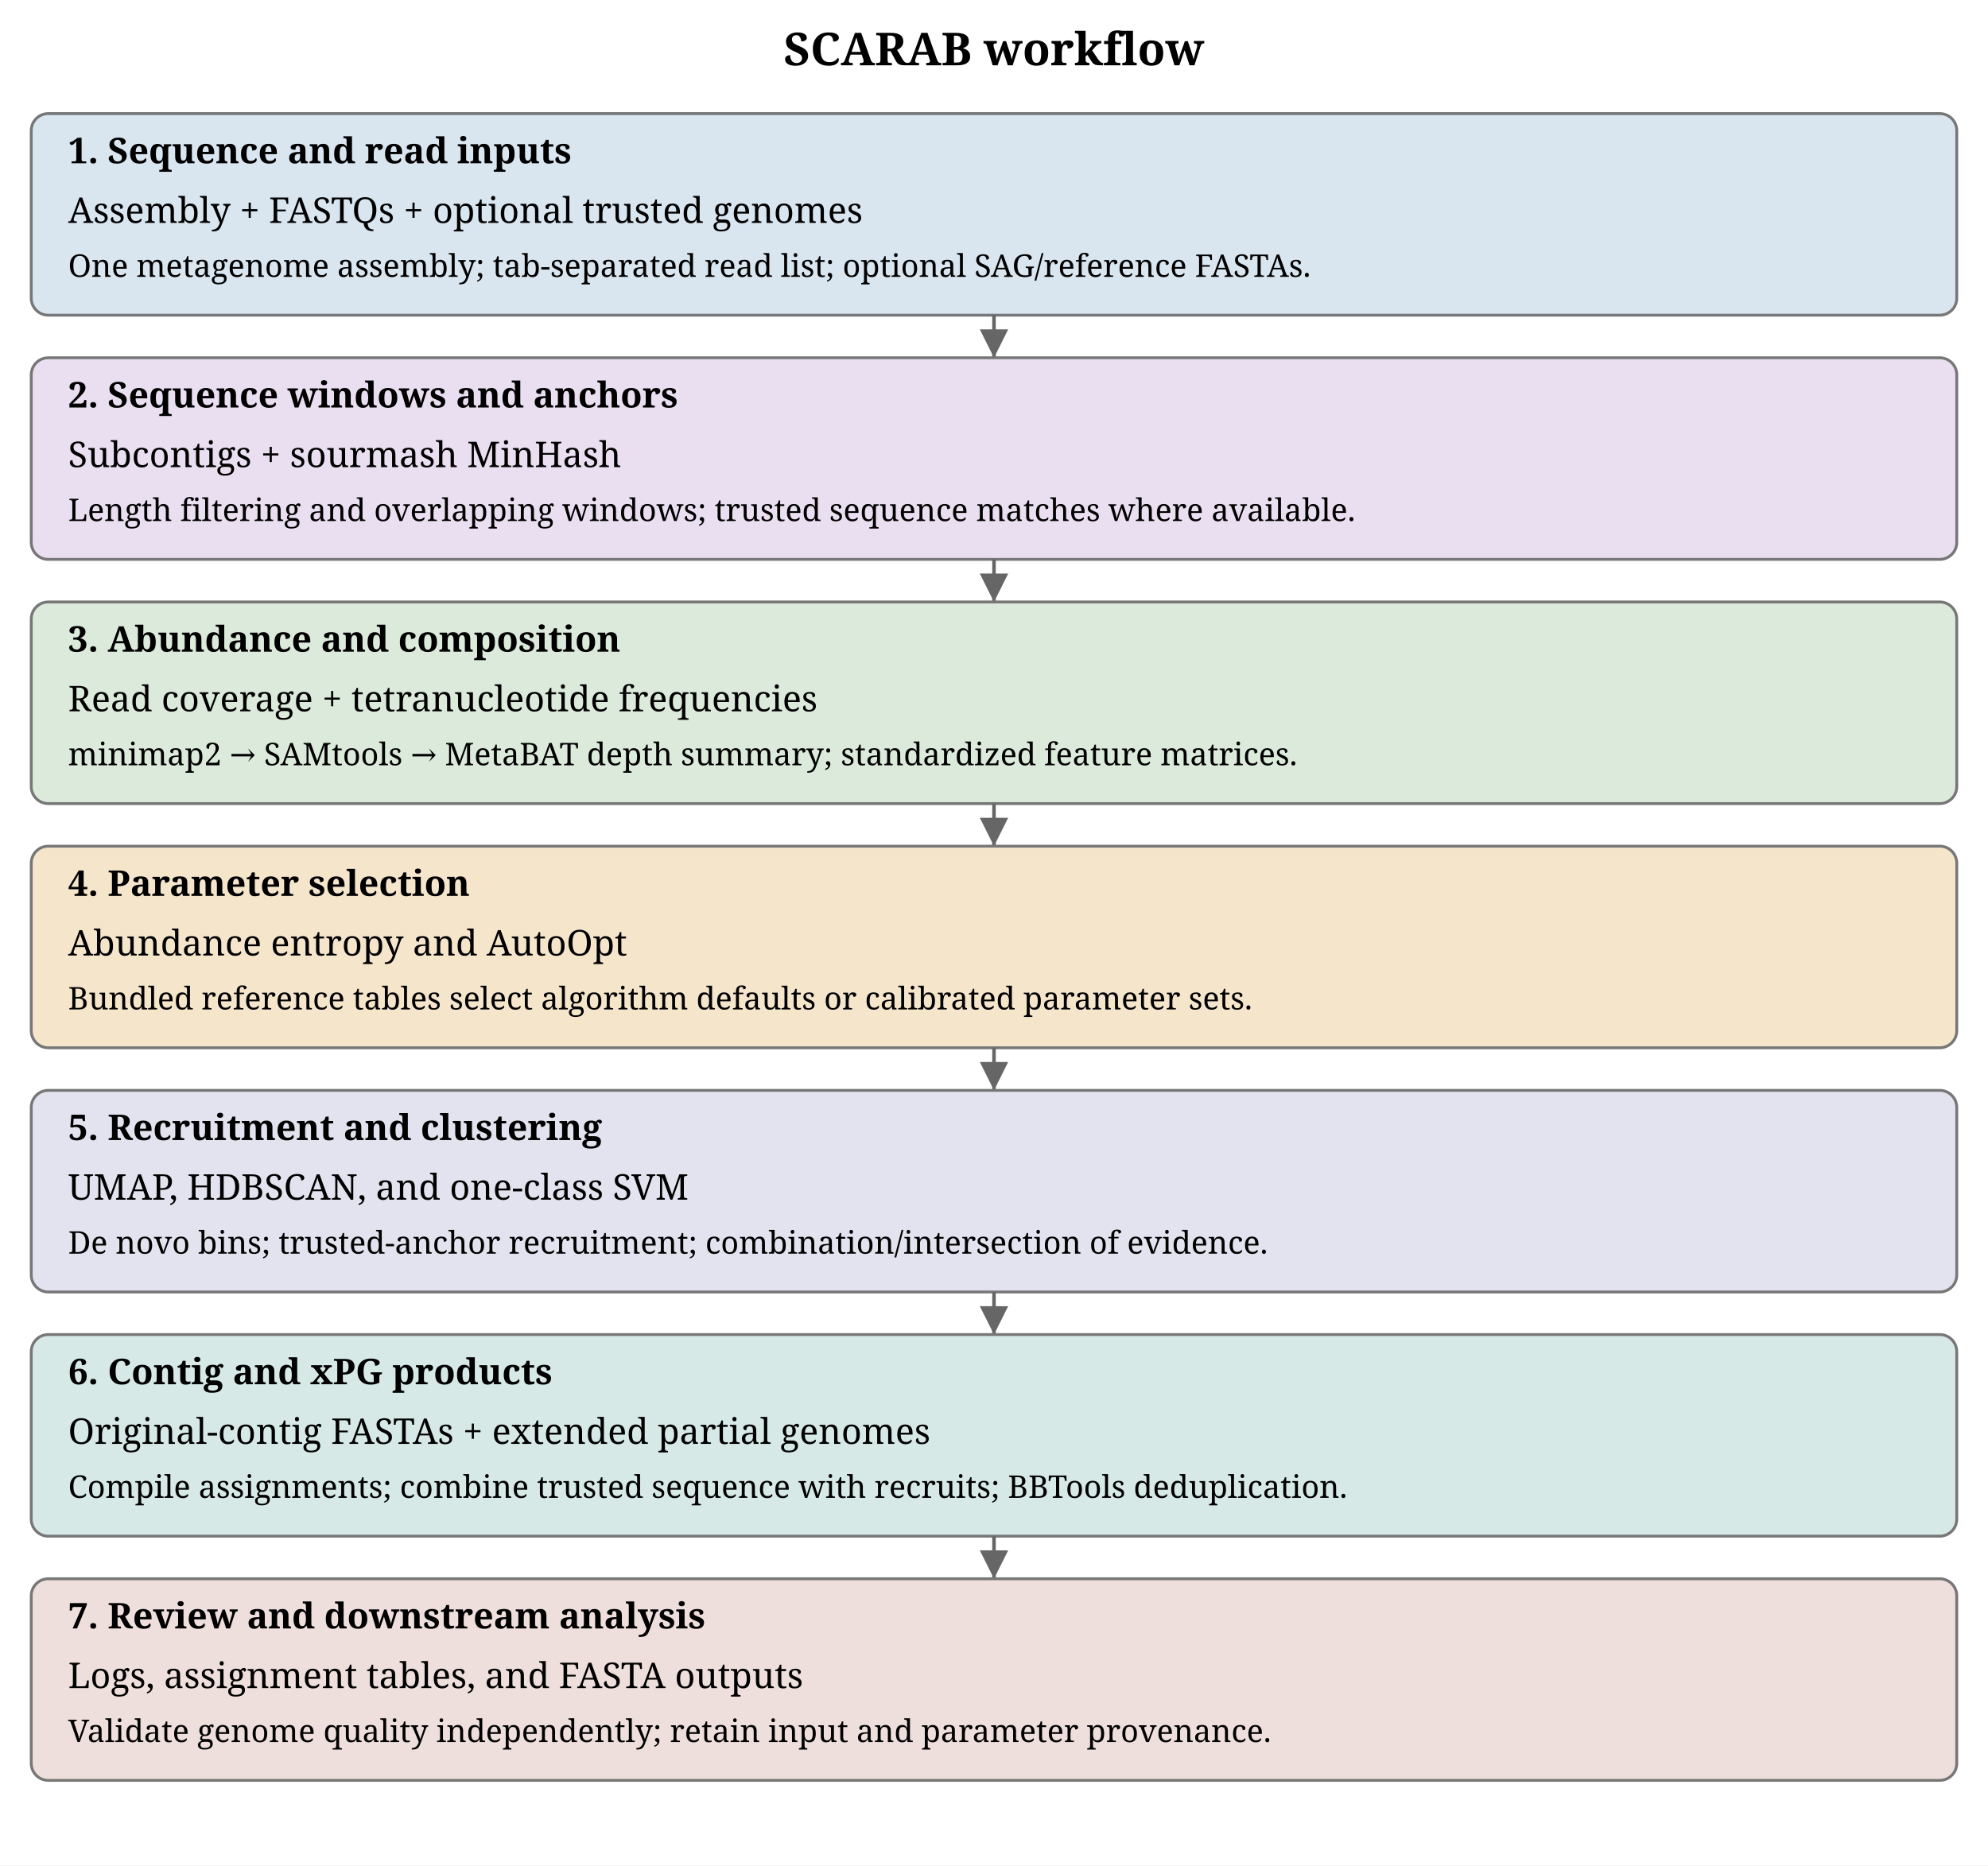
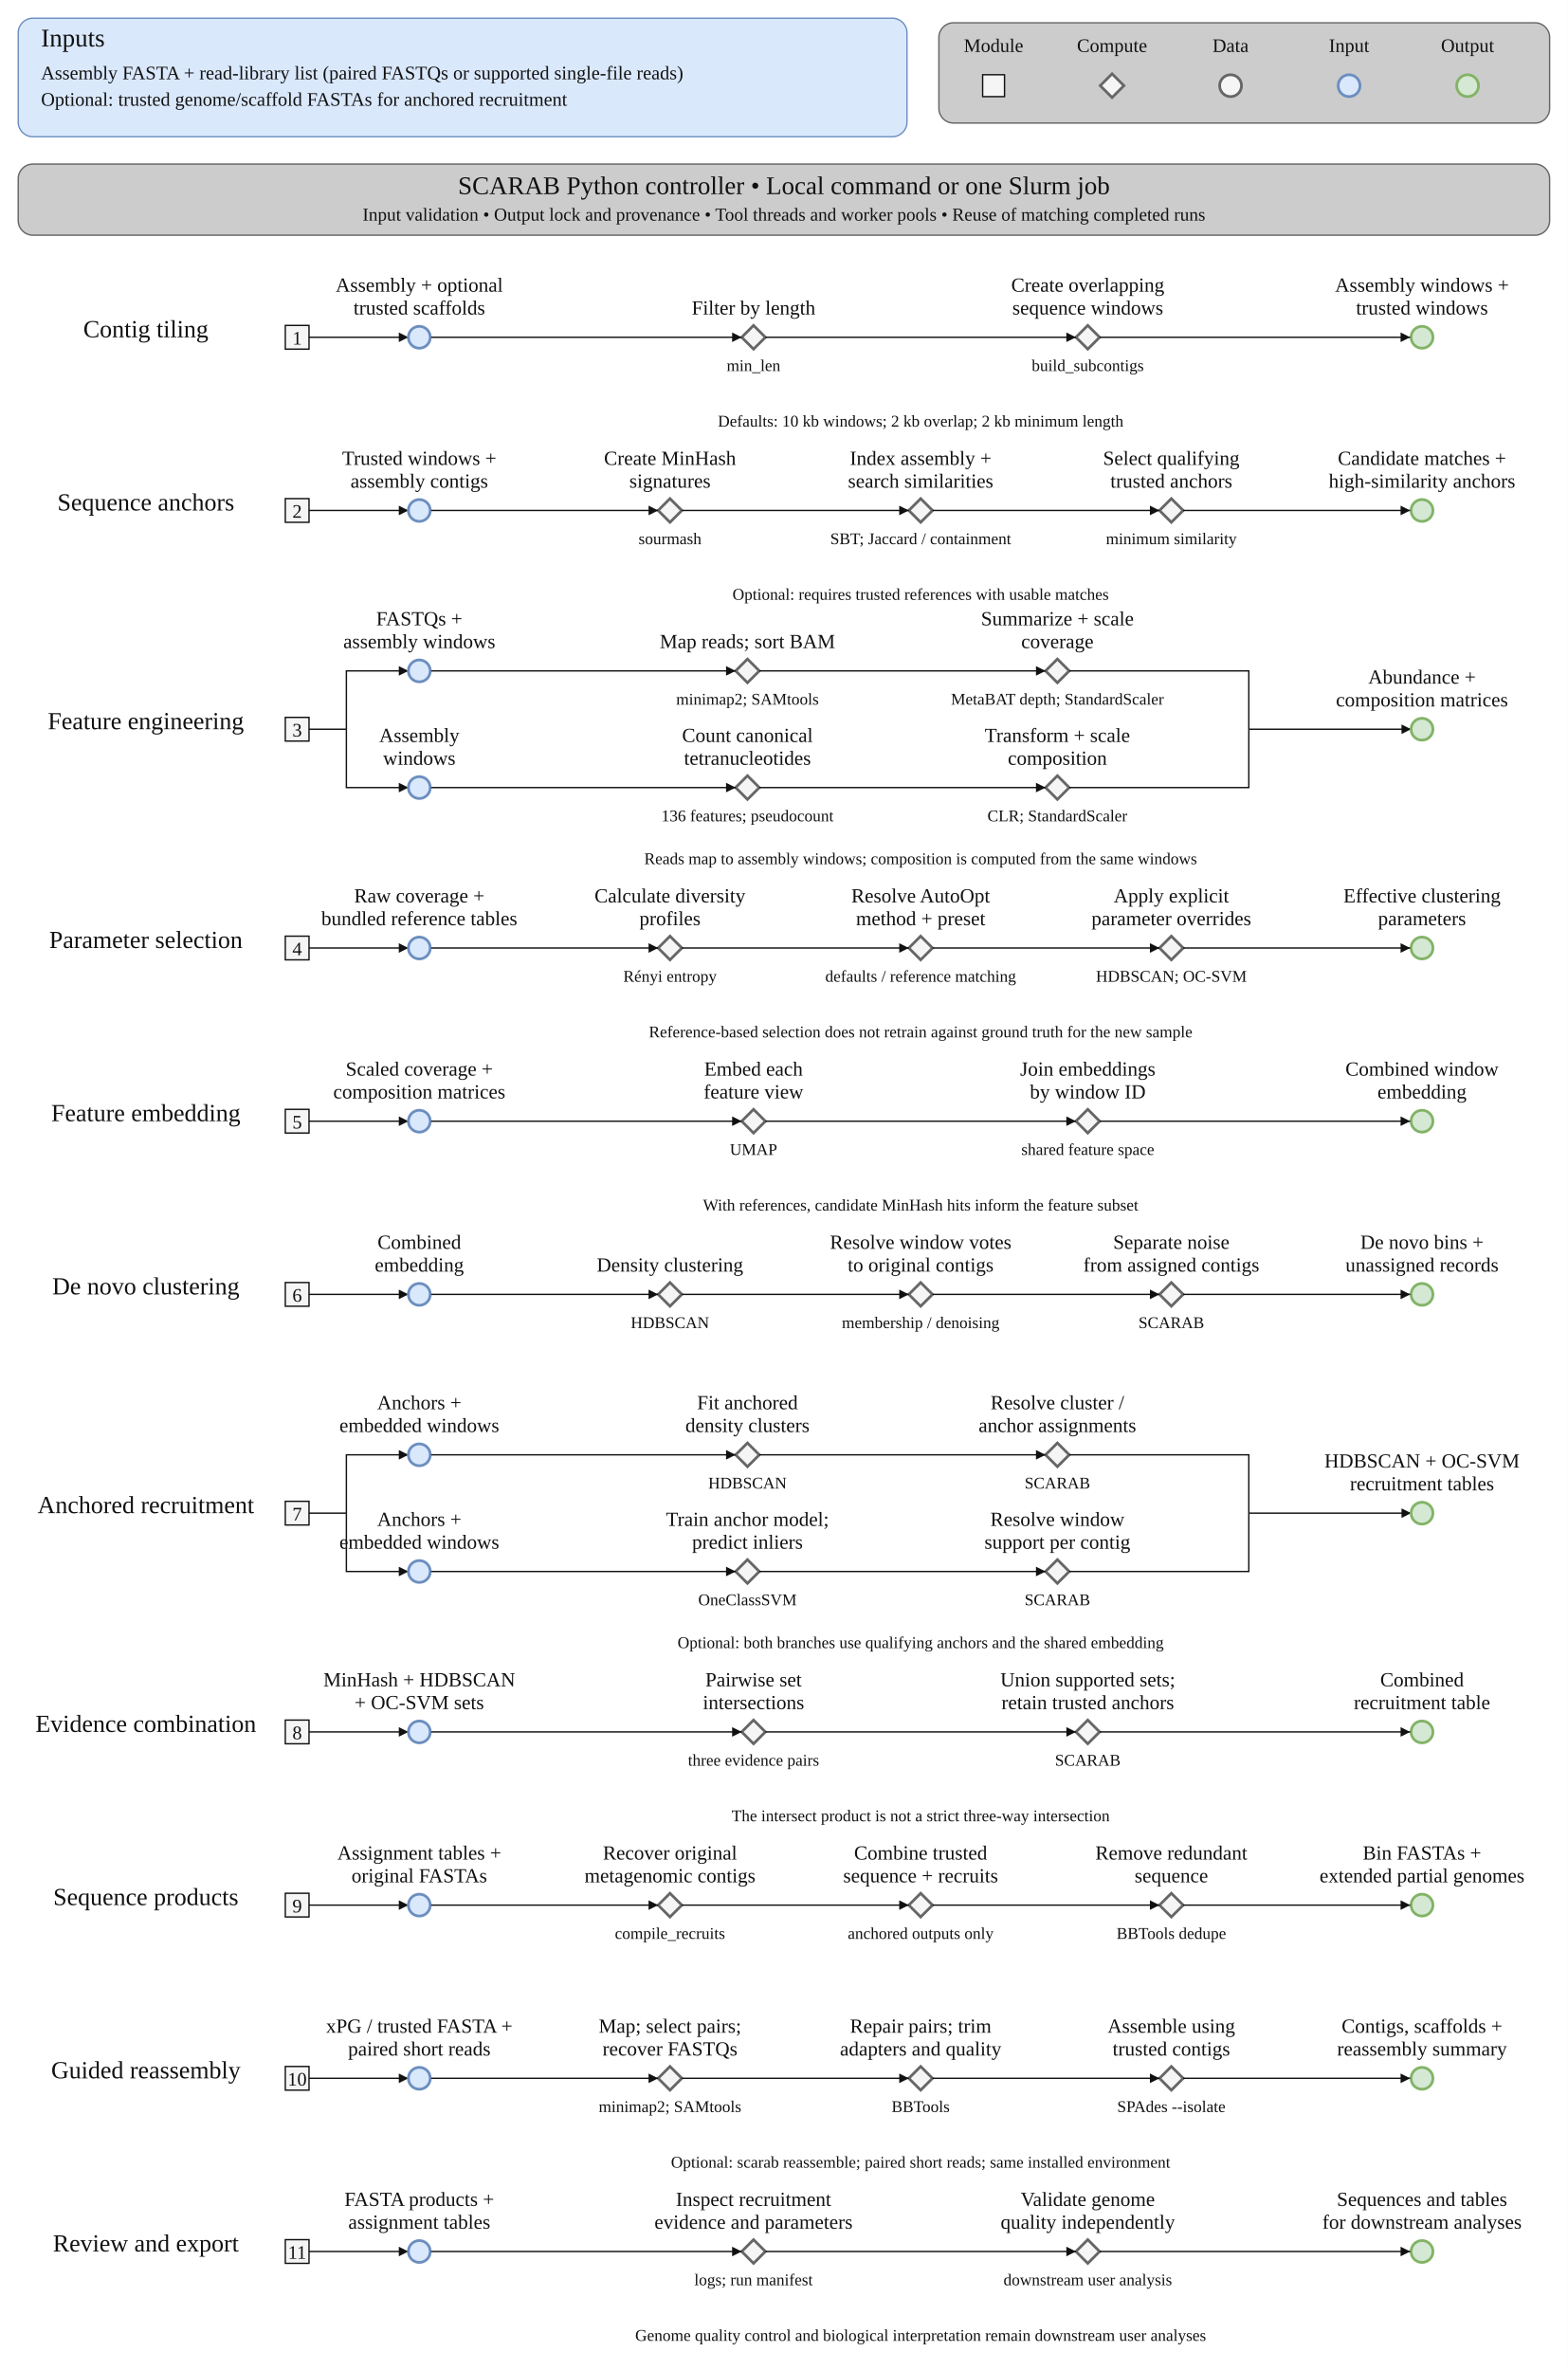
- <svg xmlns="http://www.w3.org/2000/svg" width="1400" height="1314" viewBox="0 0 1400 1314" role="img">
-   <rect width="100%" height="100%" fill="white" />
+ <svg xmlns="http://www.w3.org/2000/svg" width="1720" height="2600" viewBox="0 0 1720 2600" role="img" aria-labelledby="title desc">
+   <rect width="100%" height="100%" fill="#ffffff" />
  <defs>
-     <marker id="arrow" viewBox="0 0 10 10" refX="10" refY="5" markerWidth="8" markerHeight="8" orient="auto">
-       <path d="M0 0 L10 5 L0 10 Z" fill="#666" />
+     <marker id="arrow" viewBox="0 0 10 10" refX="10" refY="5" markerWidth="7" markerHeight="7" orient="auto">
+       <path d="M0 0 L10 5 L0 10 Z" fill="#111111" />
    </marker>
  </defs>
-   <text x="700" y="46" text-anchor="middle" font-family="Georgia,serif" font-size="32" font-weight="bold">SCARAB workflow</text>
-   <rect x="22" y="80" width="1356" height="142" rx="12" fill="#d9e5ef" stroke="#777" stroke-width="2" />
-   <text x="48" y="115" font-family="Georgia,serif" font-size="25" font-weight="bold">1. Sequence and read inputs</text>
-   <text x="48" y="157" font-family="Georgia,serif" font-size="25">Assembly + FASTQs + optional trusted genomes</text>
-   <text x="48" y="195" font-family="Georgia,serif" font-size="22">One metagenome assembly; tab-separated read list; optional SAG/reference FASTAs.</text>
-   <path d="M700 222 V252" stroke="#666" stroke-width="2.5" fill="none" marker-end="url(#arrow)" />
-   <rect x="22" y="252" width="1356" height="142" rx="12" fill="#eadff0" stroke="#777" stroke-width="2" />
-   <text x="48" y="287" font-family="Georgia,serif" font-size="25" font-weight="bold">2. Sequence windows and anchors</text>
-   <text x="48" y="329" font-family="Georgia,serif" font-size="25">Subcontigs + sourmash MinHash</text>
-   <text x="48" y="367" font-family="Georgia,serif" font-size="22">Length filtering and overlapping windows; trusted sequence matches where available.</text>
-   <path d="M700 394 V424" stroke="#666" stroke-width="2.5" fill="none" marker-end="url(#arrow)" />
-   <rect x="22" y="424" width="1356" height="142" rx="12" fill="#dceadb" stroke="#777" stroke-width="2" />
-   <text x="48" y="459" font-family="Georgia,serif" font-size="25" font-weight="bold">3. Abundance and composition</text>
-   <text x="48" y="501" font-family="Georgia,serif" font-size="25">Read coverage + tetranucleotide frequencies</text>
-   <text x="48" y="539" font-family="Georgia,serif" font-size="22">minimap2 → SAMtools → MetaBAT depth summary; standardized feature matrices.</text>
-   <path d="M700 566 V596" stroke="#666" stroke-width="2.5" fill="none" marker-end="url(#arrow)" />
-   <rect x="22" y="596" width="1356" height="142" rx="12" fill="#f5e5cb" stroke="#777" stroke-width="2" />
-   <text x="48" y="631" font-family="Georgia,serif" font-size="25" font-weight="bold">4. Parameter selection</text>
-   <text x="48" y="673" font-family="Georgia,serif" font-size="25">Abundance entropy and AutoOpt</text>
-   <text x="48" y="711" font-family="Georgia,serif" font-size="22">Bundled reference tables select algorithm defaults or calibrated parameter sets.</text>
-   <path d="M700 738 V768" stroke="#666" stroke-width="2.5" fill="none" marker-end="url(#arrow)" />
-   <rect x="22" y="768" width="1356" height="142" rx="12" fill="#e3e3ef" stroke="#777" stroke-width="2" />
-   <text x="48" y="803" font-family="Georgia,serif" font-size="25" font-weight="bold">5. Recruitment and clustering</text>
-   <text x="48" y="845" font-family="Georgia,serif" font-size="25">UMAP, HDBSCAN, and one-class SVM</text>
-   <text x="48" y="883" font-family="Georgia,serif" font-size="22">De novo bins; trusted-anchor recruitment; combination/intersection of evidence.</text>
-   <path d="M700 910 V940" stroke="#666" stroke-width="2.5" fill="none" marker-end="url(#arrow)" />
-   <rect x="22" y="940" width="1356" height="142" rx="12" fill="#d6e9e7" stroke="#777" stroke-width="2" />
-   <text x="48" y="975" font-family="Georgia,serif" font-size="25" font-weight="bold">6. Contig and xPG products</text>
-   <text x="48" y="1017" font-family="Georgia,serif" font-size="25">Original-contig FASTAs + extended partial genomes</text>
-   <text x="48" y="1055" font-family="Georgia,serif" font-size="22">Compile assignments; combine trusted sequence with recruits; BBTools deduplication.</text>
-   <path d="M700 1082 V1112" stroke="#666" stroke-width="2.5" fill="none" marker-end="url(#arrow)" />
-   <rect x="22" y="1112" width="1356" height="142" rx="12" fill="#eedfdc" stroke="#777" stroke-width="2" />
-   <text x="48" y="1147" font-family="Georgia,serif" font-size="25" font-weight="bold">7. Review and downstream analysis</text>
-   <text x="48" y="1189" font-family="Georgia,serif" font-size="25">Logs, assignment tables, and FASTA outputs</text>
-   <text x="48" y="1227" font-family="Georgia,serif" font-size="22">Validate genome quality independently; retain input and parameter provenance.</text>
+   <g font-family="Times New Roman, Times, serif" fill="#111111">
+     <rect x="20" y="20" width="975" height="130" rx="16" fill="#DAE8FC" stroke="#6C8EBF" stroke-width="1.5" />
+     <text x="45" y="51" font-size="28" text-anchor="start">Inputs</text>
+     <text x="45" y="87" font-size="21" text-anchor="start">Assembly FASTA + read-library list (paired FASTQs or supported single-file reads)</text>
+     <text x="45" y="116" font-size="21" text-anchor="start">Optional: trusted genome/scaffold FASTAs for anchored recruitment</text>
+     <rect x="1030" y="25" width="670" height="110" rx="16" fill="#CCCCCC" stroke="#666666" stroke-width="1.5" />
+     <text x="1090" y="57" font-size="21" text-anchor="middle">Module</text>
+     <rect x="1078" y="82" width="24" height="24" rx="0" fill="#F5F5F5" stroke="#111111" stroke-width="1.5" />
+     <text x="1220" y="57" font-size="21" text-anchor="middle">Compute</text>
+     <path d="M1207 94 L1220 81 L1233 94 L1220 107 Z" fill="#f5f5f5" stroke="#666666" stroke-width="3" />
+     <text x="1350" y="57" font-size="21" text-anchor="middle">Data</text>
+     <circle cx="1350" cy="94" r="12" fill="#F5F5F5" stroke="#666666" stroke-width="3" />
+     <text x="1480" y="57" font-size="21" text-anchor="middle">Input</text>
+     <circle cx="1480" cy="94" r="12" fill="#DAE8FC" stroke="#6C8EBF" stroke-width="3" />
+     <text x="1610" y="57" font-size="21" text-anchor="middle">Output</text>
+     <circle cx="1610" cy="94" r="12" fill="#D5E8D4" stroke="#82B366" stroke-width="3" />
+     <rect x="20" y="180" width="1680" height="78" rx="16" fill="#CCCCCC" stroke="#666666" stroke-width="1.5" />
+     <text x="860" y="213" font-size="28" text-anchor="middle">SCARAB Python controller • Local command or one Slurm job</text>
+     <text x="860" y="242" font-size="20" text-anchor="middle">Input validation • Output lock and provenance • Tool threads and worker pools • Reuse of matching completed runs</text>
+     <text x="160" y="370.0" font-size="27" text-anchor="middle">Contig tiling</text>
+     <rect x="313" y="357.0" width="26" height="26" rx="0" fill="#F5F5F5" stroke="#111111" stroke-width="1.5" />
+     <text x="326" y="378.0" font-size="21" text-anchor="middle">1</text>
+     <path d="M339 370.0 L448 370.0" fill="none" stroke="#111111" stroke-width="1.5" marker-end="url(#arrow)" />
+     <circle cx="460.0" cy="370.0" r="12" fill="#DAE8FC" stroke="#6C8EBF" stroke-width="3" />
+     <text x="460.0" y="320.0" font-size="22" text-anchor="middle">Assembly + optional</text>
+     <text x="460.0" y="345.0" font-size="22" text-anchor="middle">trusted scaffolds</text>
+     <path d="M813.667 370.0 L826.667 357.0 L839.667 370.0 L826.667 383.0 Z" fill="#f5f5f5" stroke="#666666" stroke-width="3" />
+     <text x="826.667" y="345.0" font-size="22" text-anchor="middle">Filter by length</text>
+     <text x="826.667" y="407.0" font-size="18" text-anchor="middle">min_len</text>
+     <path d="M1180.333 370.0 L1193.333 357.0 L1206.333 370.0 L1193.333 383.0 Z" fill="#f5f5f5" stroke="#666666" stroke-width="3" />
+     <text x="1193.333" y="320.0" font-size="22" text-anchor="middle">Create overlapping</text>
+     <text x="1193.333" y="345.0" font-size="22" text-anchor="middle">sequence windows</text>
+     <text x="1193.333" y="407.0" font-size="18" text-anchor="middle">build_subcontigs</text>
+     <circle cx="1560.0" cy="370.0" r="12" fill="#D5E8D4" stroke="#82B366" stroke-width="3" />
+     <text x="1560.0" y="320.0" font-size="22" text-anchor="middle">Assembly windows +</text>
+     <text x="1560.0" y="345.0" font-size="22" text-anchor="middle">trusted windows</text>
+     <path d="M473.0 370.0 L813.667 370.0" fill="none" stroke="#111111" stroke-width="1.5" marker-end="url(#arrow)" />
+     <path d="M839.667 370.0 L1180.333 370.0" fill="none" stroke="#111111" stroke-width="1.5" marker-end="url(#arrow)" />
+     <path d="M1206.333 370.0 L1547.0 370.0" fill="none" stroke="#111111" stroke-width="1.5" marker-end="url(#arrow)" />
+     <text x="1010" y="468" font-size="18" text-anchor="middle">Defaults: 10 kb windows; 2 kb overlap; 2 kb minimum length</text>
+     <text x="160" y="560.0" font-size="27" text-anchor="middle">Sequence anchors</text>
+     <rect x="313" y="547.0" width="26" height="26" rx="0" fill="#F5F5F5" stroke="#111111" stroke-width="1.5" />
+     <text x="326" y="568.0" font-size="21" text-anchor="middle">2</text>
+     <path d="M339 560.0 L448 560.0" fill="none" stroke="#111111" stroke-width="1.5" marker-end="url(#arrow)" />
+     <circle cx="460.0" cy="560.0" r="12" fill="#DAE8FC" stroke="#6C8EBF" stroke-width="3" />
+     <text x="460.0" y="510.0" font-size="22" text-anchor="middle">Trusted windows +</text>
+     <text x="460.0" y="535.0" font-size="22" text-anchor="middle">assembly contigs</text>
+     <path d="M722.0 560.0 L735.0 547.0 L748.0 560.0 L735.0 573.0 Z" fill="#f5f5f5" stroke="#666666" stroke-width="3" />
+     <text x="735.0" y="510.0" font-size="22" text-anchor="middle">Create MinHash</text>
+     <text x="735.0" y="535.0" font-size="22" text-anchor="middle">signatures</text>
+     <text x="735.0" y="597.0" font-size="18" text-anchor="middle">sourmash</text>
+     <path d="M997.0 560.0 L1010.0 547.0 L1023.0 560.0 L1010.0 573.0 Z" fill="#f5f5f5" stroke="#666666" stroke-width="3" />
+     <text x="1010.0" y="510.0" font-size="22" text-anchor="middle">Index assembly +</text>
+     <text x="1010.0" y="535.0" font-size="22" text-anchor="middle">search similarities</text>
+     <text x="1010.0" y="597.0" font-size="18" text-anchor="middle">SBT; Jaccard / containment</text>
+     <path d="M1272.0 560.0 L1285.0 547.0 L1298.0 560.0 L1285.0 573.0 Z" fill="#f5f5f5" stroke="#666666" stroke-width="3" />
+     <text x="1285.0" y="510.0" font-size="22" text-anchor="middle">Select qualifying</text>
+     <text x="1285.0" y="535.0" font-size="22" text-anchor="middle">trusted anchors</text>
+     <text x="1285.0" y="597.0" font-size="18" text-anchor="middle">minimum similarity</text>
+     <circle cx="1560.0" cy="560.0" r="12" fill="#D5E8D4" stroke="#82B366" stroke-width="3" />
+     <text x="1560.0" y="510.0" font-size="22" text-anchor="middle">Candidate matches +</text>
+     <text x="1560.0" y="535.0" font-size="22" text-anchor="middle">high-similarity anchors</text>
+     <path d="M473.0 560.0 L722.0 560.0" fill="none" stroke="#111111" stroke-width="1.5" marker-end="url(#arrow)" />
+     <path d="M748.0 560.0 L997.0 560.0" fill="none" stroke="#111111" stroke-width="1.5" marker-end="url(#arrow)" />
+     <path d="M1023.0 560.0 L1272.0 560.0" fill="none" stroke="#111111" stroke-width="1.5" marker-end="url(#arrow)" />
+     <path d="M1298.0 560.0 L1547.0 560.0" fill="none" stroke="#111111" stroke-width="1.5" marker-end="url(#arrow)" />
+     <text x="1010" y="658" font-size="18" text-anchor="middle">Optional: requires trusted references with usable matches</text>
+     <text x="160" y="800.0" font-size="27" text-anchor="middle">Feature engineering</text>
+     <rect x="313" y="787.0" width="26" height="26" rx="0" fill="#F5F5F5" stroke="#111111" stroke-width="1.5" />
+     <text x="326" y="808.0" font-size="21" text-anchor="middle">3</text>
+     <path d="M339 800.0 L380 800.0" fill="none" stroke="#111111" stroke-width="1.5" />
+     <path d="M380 800.0 L380 736.0 L448 736.0" fill="none" stroke="#111111" stroke-width="1.5" marker-end="url(#arrow)" />
+     <circle cx="460" cy="736.0" r="12" fill="#DAE8FC" stroke="#6C8EBF" stroke-width="3" />
+     <text x="460" y="686.0" font-size="22" text-anchor="middle">FASTQs +</text>
+     <text x="460" y="711.0" font-size="22" text-anchor="middle">assembly windows</text>
+     <path d="M807 736.0 L820 723.0 L833 736.0 L820 749.0 Z" fill="#f5f5f5" stroke="#666666" stroke-width="3" />
+     <text x="820" y="711.0" font-size="22" text-anchor="middle">Map reads; sort BAM</text>
+     <text x="820" y="773.0" font-size="18" text-anchor="middle">minimap2; SAMtools</text>
+     <path d="M1147 736.0 L1160 723.0 L1173 736.0 L1160 749.0 Z" fill="#f5f5f5" stroke="#666666" stroke-width="3" />
+     <text x="1160" y="686.0" font-size="22" text-anchor="middle">Summarize + scale</text>
+     <text x="1160" y="711.0" font-size="22" text-anchor="middle">coverage</text>
+     <text x="1160" y="773.0" font-size="18" text-anchor="middle">MetaBAT depth; StandardScaler</text>
+     <path d="M473 736.0 L807 736.0" fill="none" stroke="#111111" stroke-width="1.5" marker-end="url(#arrow)" />
+     <path d="M833 736.0 L1147 736.0" fill="none" stroke="#111111" stroke-width="1.5" marker-end="url(#arrow)" />
+     <path d="M1173 736.0 L1370 736.0 L1370 800.0" fill="none" stroke="#111111" stroke-width="1.5" />
+     <path d="M380 800.0 L380 864.0 L448 864.0" fill="none" stroke="#111111" stroke-width="1.5" marker-end="url(#arrow)" />
+     <circle cx="460" cy="864.0" r="12" fill="#DAE8FC" stroke="#6C8EBF" stroke-width="3" />
+     <text x="460" y="814.0" font-size="22" text-anchor="middle">Assembly</text>
+     <text x="460" y="839.0" font-size="22" text-anchor="middle">windows</text>
+     <path d="M807 864.0 L820 851.0 L833 864.0 L820 877.0 Z" fill="#f5f5f5" stroke="#666666" stroke-width="3" />
+     <text x="820" y="814.0" font-size="22" text-anchor="middle">Count canonical</text>
+     <text x="820" y="839.0" font-size="22" text-anchor="middle">tetranucleotides</text>
+     <text x="820" y="901.0" font-size="18" text-anchor="middle">136 features; pseudocount</text>
+     <path d="M1147 864.0 L1160 851.0 L1173 864.0 L1160 877.0 Z" fill="#f5f5f5" stroke="#666666" stroke-width="3" />
+     <text x="1160" y="814.0" font-size="22" text-anchor="middle">Transform + scale</text>
+     <text x="1160" y="839.0" font-size="22" text-anchor="middle">composition</text>
+     <text x="1160" y="901.0" font-size="18" text-anchor="middle">CLR; StandardScaler</text>
+     <path d="M473 864.0 L807 864.0" fill="none" stroke="#111111" stroke-width="1.5" marker-end="url(#arrow)" />
+     <path d="M833 864.0 L1147 864.0" fill="none" stroke="#111111" stroke-width="1.5" marker-end="url(#arrow)" />
+     <path d="M1173 864.0 L1370 864.0 L1370 800.0" fill="none" stroke="#111111" stroke-width="1.5" />
+     <path d="M1370 800.0 L1548 800.0" fill="none" stroke="#111111" stroke-width="1.5" marker-end="url(#arrow)" />
+     <circle cx="1560" cy="800.0" r="12" fill="#D5E8D4" stroke="#82B366" stroke-width="3" />
+     <text x="1560" y="750.0" font-size="22" text-anchor="middle">Abundance +</text>
+     <text x="1560" y="775.0" font-size="22" text-anchor="middle">composition matrices</text>
+     <text x="1010" y="948" font-size="18" text-anchor="middle">Reads map to assembly windows; composition is computed from the same windows</text>
+     <text x="160" y="1040.0" font-size="27" text-anchor="middle">Parameter selection</text>
+     <rect x="313" y="1027.0" width="26" height="26" rx="0" fill="#F5F5F5" stroke="#111111" stroke-width="1.5" />
+     <text x="326" y="1048.0" font-size="21" text-anchor="middle">4</text>
+     <path d="M339 1040.0 L448 1040.0" fill="none" stroke="#111111" stroke-width="1.5" marker-end="url(#arrow)" />
+     <circle cx="460.0" cy="1040.0" r="12" fill="#DAE8FC" stroke="#6C8EBF" stroke-width="3" />
+     <text x="460.0" y="990.0" font-size="22" text-anchor="middle">Raw coverage +</text>
+     <text x="460.0" y="1015.0" font-size="22" text-anchor="middle">bundled reference tables</text>
+     <path d="M722.0 1040.0 L735.0 1027.0 L748.0 1040.0 L735.0 1053.0 Z" fill="#f5f5f5" stroke="#666666" stroke-width="3" />
+     <text x="735.0" y="990.0" font-size="22" text-anchor="middle">Calculate diversity</text>
+     <text x="735.0" y="1015.0" font-size="22" text-anchor="middle">profiles</text>
+     <text x="735.0" y="1077.0" font-size="18" text-anchor="middle">Rényi entropy</text>
+     <path d="M997.0 1040.0 L1010.0 1027.0 L1023.0 1040.0 L1010.0 1053.0 Z" fill="#f5f5f5" stroke="#666666" stroke-width="3" />
+     <text x="1010.0" y="990.0" font-size="22" text-anchor="middle">Resolve AutoOpt</text>
+     <text x="1010.0" y="1015.0" font-size="22" text-anchor="middle">method + preset</text>
+     <text x="1010.0" y="1077.0" font-size="18" text-anchor="middle">defaults / reference matching</text>
+     <path d="M1272.0 1040.0 L1285.0 1027.0 L1298.0 1040.0 L1285.0 1053.0 Z" fill="#f5f5f5" stroke="#666666" stroke-width="3" />
+     <text x="1285.0" y="990.0" font-size="22" text-anchor="middle">Apply explicit</text>
+     <text x="1285.0" y="1015.0" font-size="22" text-anchor="middle">parameter overrides</text>
+     <text x="1285.0" y="1077.0" font-size="18" text-anchor="middle">HDBSCAN; OC-SVM</text>
+     <circle cx="1560.0" cy="1040.0" r="12" fill="#D5E8D4" stroke="#82B366" stroke-width="3" />
+     <text x="1560.0" y="990.0" font-size="22" text-anchor="middle">Effective clustering</text>
+     <text x="1560.0" y="1015.0" font-size="22" text-anchor="middle">parameters</text>
+     <path d="M473.0 1040.0 L722.0 1040.0" fill="none" stroke="#111111" stroke-width="1.5" marker-end="url(#arrow)" />
+     <path d="M748.0 1040.0 L997.0 1040.0" fill="none" stroke="#111111" stroke-width="1.5" marker-end="url(#arrow)" />
+     <path d="M1023.0 1040.0 L1272.0 1040.0" fill="none" stroke="#111111" stroke-width="1.5" marker-end="url(#arrow)" />
+     <path d="M1298.0 1040.0 L1547.0 1040.0" fill="none" stroke="#111111" stroke-width="1.5" marker-end="url(#arrow)" />
+     <text x="1010" y="1138" font-size="18" text-anchor="middle">Reference-based selection does not retrain against ground truth for the new sample</text>
+     <text x="160" y="1230.0" font-size="27" text-anchor="middle">Feature embedding</text>
+     <rect x="313" y="1217.0" width="26" height="26" rx="0" fill="#F5F5F5" stroke="#111111" stroke-width="1.5" />
+     <text x="326" y="1238.0" font-size="21" text-anchor="middle">5</text>
+     <path d="M339 1230.0 L448 1230.0" fill="none" stroke="#111111" stroke-width="1.5" marker-end="url(#arrow)" />
+     <circle cx="460.0" cy="1230.0" r="12" fill="#DAE8FC" stroke="#6C8EBF" stroke-width="3" />
+     <text x="460.0" y="1180.0" font-size="22" text-anchor="middle">Scaled coverage +</text>
+     <text x="460.0" y="1205.0" font-size="22" text-anchor="middle">composition matrices</text>
+     <path d="M813.667 1230.0 L826.667 1217.0 L839.667 1230.0 L826.667 1243.0 Z" fill="#f5f5f5" stroke="#666666" stroke-width="3" />
+     <text x="826.667" y="1180.0" font-size="22" text-anchor="middle">Embed each</text>
+     <text x="826.667" y="1205.0" font-size="22" text-anchor="middle">feature view</text>
+     <text x="826.667" y="1267.0" font-size="18" text-anchor="middle">UMAP</text>
+     <path d="M1180.333 1230.0 L1193.333 1217.0 L1206.333 1230.0 L1193.333 1243.0 Z" fill="#f5f5f5" stroke="#666666" stroke-width="3" />
+     <text x="1193.333" y="1180.0" font-size="22" text-anchor="middle">Join embeddings</text>
+     <text x="1193.333" y="1205.0" font-size="22" text-anchor="middle">by window ID</text>
+     <text x="1193.333" y="1267.0" font-size="18" text-anchor="middle">shared feature space</text>
+     <circle cx="1560.0" cy="1230.0" r="12" fill="#D5E8D4" stroke="#82B366" stroke-width="3" />
+     <text x="1560.0" y="1180.0" font-size="22" text-anchor="middle">Combined window</text>
+     <text x="1560.0" y="1205.0" font-size="22" text-anchor="middle">embedding</text>
+     <path d="M473.0 1230.0 L813.667 1230.0" fill="none" stroke="#111111" stroke-width="1.5" marker-end="url(#arrow)" />
+     <path d="M839.667 1230.0 L1180.333 1230.0" fill="none" stroke="#111111" stroke-width="1.5" marker-end="url(#arrow)" />
+     <path d="M1206.333 1230.0 L1547.0 1230.0" fill="none" stroke="#111111" stroke-width="1.5" marker-end="url(#arrow)" />
+     <text x="1010" y="1328" font-size="18" text-anchor="middle">With references, candidate MinHash hits inform the feature subset</text>
+     <text x="160" y="1420.0" font-size="27" text-anchor="middle">De novo clustering</text>
+     <rect x="313" y="1407.0" width="26" height="26" rx="0" fill="#F5F5F5" stroke="#111111" stroke-width="1.5" />
+     <text x="326" y="1428.0" font-size="21" text-anchor="middle">6</text>
+     <path d="M339 1420.0 L448 1420.0" fill="none" stroke="#111111" stroke-width="1.5" marker-end="url(#arrow)" />
+     <circle cx="460.0" cy="1420.0" r="12" fill="#DAE8FC" stroke="#6C8EBF" stroke-width="3" />
+     <text x="460.0" y="1370.0" font-size="22" text-anchor="middle">Combined</text>
+     <text x="460.0" y="1395.0" font-size="22" text-anchor="middle">embedding</text>
+     <path d="M722.0 1420.0 L735.0 1407.0 L748.0 1420.0 L735.0 1433.0 Z" fill="#f5f5f5" stroke="#666666" stroke-width="3" />
+     <text x="735.0" y="1395.0" font-size="22" text-anchor="middle">Density clustering</text>
+     <text x="735.0" y="1457.0" font-size="18" text-anchor="middle">HDBSCAN</text>
+     <path d="M997.0 1420.0 L1010.0 1407.0 L1023.0 1420.0 L1010.0 1433.0 Z" fill="#f5f5f5" stroke="#666666" stroke-width="3" />
+     <text x="1010.0" y="1370.0" font-size="22" text-anchor="middle">Resolve window votes</text>
+     <text x="1010.0" y="1395.0" font-size="22" text-anchor="middle">to original contigs</text>
+     <text x="1010.0" y="1457.0" font-size="18" text-anchor="middle">membership / denoising</text>
+     <path d="M1272.0 1420.0 L1285.0 1407.0 L1298.0 1420.0 L1285.0 1433.0 Z" fill="#f5f5f5" stroke="#666666" stroke-width="3" />
+     <text x="1285.0" y="1370.0" font-size="22" text-anchor="middle">Separate noise</text>
+     <text x="1285.0" y="1395.0" font-size="22" text-anchor="middle">from assigned contigs</text>
+     <text x="1285.0" y="1457.0" font-size="18" text-anchor="middle">SCARAB</text>
+     <circle cx="1560.0" cy="1420.0" r="12" fill="#D5E8D4" stroke="#82B366" stroke-width="3" />
+     <text x="1560.0" y="1370.0" font-size="22" text-anchor="middle">De novo bins +</text>
+     <text x="1560.0" y="1395.0" font-size="22" text-anchor="middle">unassigned records</text>
+     <path d="M473.0 1420.0 L722.0 1420.0" fill="none" stroke="#111111" stroke-width="1.5" marker-end="url(#arrow)" />
+     <path d="M748.0 1420.0 L997.0 1420.0" fill="none" stroke="#111111" stroke-width="1.5" marker-end="url(#arrow)" />
+     <path d="M1023.0 1420.0 L1272.0 1420.0" fill="none" stroke="#111111" stroke-width="1.5" marker-end="url(#arrow)" />
+     <path d="M1298.0 1420.0 L1547.0 1420.0" fill="none" stroke="#111111" stroke-width="1.5" marker-end="url(#arrow)" />
+     <text x="160" y="1660.0" font-size="27" text-anchor="middle">Anchored recruitment</text>
+     <rect x="313" y="1647.0" width="26" height="26" rx="0" fill="#F5F5F5" stroke="#111111" stroke-width="1.5" />
+     <text x="326" y="1668.0" font-size="21" text-anchor="middle">7</text>
+     <path d="M339 1660.0 L380 1660.0" fill="none" stroke="#111111" stroke-width="1.5" />
+     <path d="M380 1660.0 L380 1596.0 L448 1596.0" fill="none" stroke="#111111" stroke-width="1.5" marker-end="url(#arrow)" />
+     <circle cx="460" cy="1596.0" r="12" fill="#DAE8FC" stroke="#6C8EBF" stroke-width="3" />
+     <text x="460" y="1546.0" font-size="22" text-anchor="middle">Anchors +</text>
+     <text x="460" y="1571.0" font-size="22" text-anchor="middle">embedded windows</text>
+     <path d="M807 1596.0 L820 1583.0 L833 1596.0 L820 1609.0 Z" fill="#f5f5f5" stroke="#666666" stroke-width="3" />
+     <text x="820" y="1546.0" font-size="22" text-anchor="middle">Fit anchored</text>
+     <text x="820" y="1571.0" font-size="22" text-anchor="middle">density clusters</text>
+     <text x="820" y="1633.0" font-size="18" text-anchor="middle">HDBSCAN</text>
+     <path d="M1147 1596.0 L1160 1583.0 L1173 1596.0 L1160 1609.0 Z" fill="#f5f5f5" stroke="#666666" stroke-width="3" />
+     <text x="1160" y="1546.0" font-size="22" text-anchor="middle">Resolve cluster /</text>
+     <text x="1160" y="1571.0" font-size="22" text-anchor="middle">anchor assignments</text>
+     <text x="1160" y="1633.0" font-size="18" text-anchor="middle">SCARAB</text>
+     <path d="M473 1596.0 L807 1596.0" fill="none" stroke="#111111" stroke-width="1.5" marker-end="url(#arrow)" />
+     <path d="M833 1596.0 L1147 1596.0" fill="none" stroke="#111111" stroke-width="1.5" marker-end="url(#arrow)" />
+     <path d="M1173 1596.0 L1370 1596.0 L1370 1660.0" fill="none" stroke="#111111" stroke-width="1.5" />
+     <path d="M380 1660.0 L380 1724.0 L448 1724.0" fill="none" stroke="#111111" stroke-width="1.5" marker-end="url(#arrow)" />
+     <circle cx="460" cy="1724.0" r="12" fill="#DAE8FC" stroke="#6C8EBF" stroke-width="3" />
+     <text x="460" y="1674.0" font-size="22" text-anchor="middle">Anchors +</text>
+     <text x="460" y="1699.0" font-size="22" text-anchor="middle">embedded windows</text>
+     <path d="M807 1724.0 L820 1711.0 L833 1724.0 L820 1737.0 Z" fill="#f5f5f5" stroke="#666666" stroke-width="3" />
+     <text x="820" y="1674.0" font-size="22" text-anchor="middle">Train anchor model;</text>
+     <text x="820" y="1699.0" font-size="22" text-anchor="middle">predict inliers</text>
+     <text x="820" y="1761.0" font-size="18" text-anchor="middle">OneClassSVM</text>
+     <path d="M1147 1724.0 L1160 1711.0 L1173 1724.0 L1160 1737.0 Z" fill="#f5f5f5" stroke="#666666" stroke-width="3" />
+     <text x="1160" y="1674.0" font-size="22" text-anchor="middle">Resolve window</text>
+     <text x="1160" y="1699.0" font-size="22" text-anchor="middle">support per contig</text>
+     <text x="1160" y="1761.0" font-size="18" text-anchor="middle">SCARAB</text>
+     <path d="M473 1724.0 L807 1724.0" fill="none" stroke="#111111" stroke-width="1.5" marker-end="url(#arrow)" />
+     <path d="M833 1724.0 L1147 1724.0" fill="none" stroke="#111111" stroke-width="1.5" marker-end="url(#arrow)" />
+     <path d="M1173 1724.0 L1370 1724.0 L1370 1660.0" fill="none" stroke="#111111" stroke-width="1.5" />
+     <path d="M1370 1660.0 L1548 1660.0" fill="none" stroke="#111111" stroke-width="1.5" marker-end="url(#arrow)" />
+     <circle cx="1560" cy="1660.0" r="12" fill="#D5E8D4" stroke="#82B366" stroke-width="3" />
+     <text x="1560" y="1610.0" font-size="22" text-anchor="middle">HDBSCAN + OC-SVM</text>
+     <text x="1560" y="1635.0" font-size="22" text-anchor="middle">recruitment tables</text>
+     <text x="1010" y="1808" font-size="18" text-anchor="middle">Optional: both branches use qualifying anchors and the shared embedding</text>
+     <text x="160" y="1900.0" font-size="27" text-anchor="middle">Evidence combination</text>
+     <rect x="313" y="1887.0" width="26" height="26" rx="0" fill="#F5F5F5" stroke="#111111" stroke-width="1.5" />
+     <text x="326" y="1908.0" font-size="21" text-anchor="middle">8</text>
+     <path d="M339 1900.0 L448 1900.0" fill="none" stroke="#111111" stroke-width="1.5" marker-end="url(#arrow)" />
+     <circle cx="460.0" cy="1900.0" r="12" fill="#DAE8FC" stroke="#6C8EBF" stroke-width="3" />
+     <text x="460.0" y="1850.0" font-size="22" text-anchor="middle">MinHash + HDBSCAN</text>
+     <text x="460.0" y="1875.0" font-size="22" text-anchor="middle">+ OC-SVM sets</text>
+     <path d="M813.667 1900.0 L826.667 1887.0 L839.667 1900.0 L826.667 1913.0 Z" fill="#f5f5f5" stroke="#666666" stroke-width="3" />
+     <text x="826.667" y="1850.0" font-size="22" text-anchor="middle">Pairwise set</text>
+     <text x="826.667" y="1875.0" font-size="22" text-anchor="middle">intersections</text>
+     <text x="826.667" y="1937.0" font-size="18" text-anchor="middle">three evidence pairs</text>
+     <path d="M1180.333 1900.0 L1193.333 1887.0 L1206.333 1900.0 L1193.333 1913.0 Z" fill="#f5f5f5" stroke="#666666" stroke-width="3" />
+     <text x="1193.333" y="1850.0" font-size="22" text-anchor="middle">Union supported sets;</text>
+     <text x="1193.333" y="1875.0" font-size="22" text-anchor="middle">retain trusted anchors</text>
+     <text x="1193.333" y="1937.0" font-size="18" text-anchor="middle">SCARAB</text>
+     <circle cx="1560.0" cy="1900.0" r="12" fill="#D5E8D4" stroke="#82B366" stroke-width="3" />
+     <text x="1560.0" y="1850.0" font-size="22" text-anchor="middle">Combined</text>
+     <text x="1560.0" y="1875.0" font-size="22" text-anchor="middle">recruitment table</text>
+     <path d="M473.0 1900.0 L813.667 1900.0" fill="none" stroke="#111111" stroke-width="1.5" marker-end="url(#arrow)" />
+     <path d="M839.667 1900.0 L1180.333 1900.0" fill="none" stroke="#111111" stroke-width="1.5" marker-end="url(#arrow)" />
+     <path d="M1206.333 1900.0 L1547.0 1900.0" fill="none" stroke="#111111" stroke-width="1.5" marker-end="url(#arrow)" />
+     <text x="1010" y="1998" font-size="18" text-anchor="middle">The intersect product is not a strict three-way intersection</text>
+     <text x="160" y="2090.0" font-size="27" text-anchor="middle">Sequence products</text>
+     <rect x="313" y="2077.0" width="26" height="26" rx="0" fill="#F5F5F5" stroke="#111111" stroke-width="1.5" />
+     <text x="326" y="2098.0" font-size="21" text-anchor="middle">9</text>
+     <path d="M339 2090.0 L448 2090.0" fill="none" stroke="#111111" stroke-width="1.5" marker-end="url(#arrow)" />
+     <circle cx="460.0" cy="2090.0" r="12" fill="#DAE8FC" stroke="#6C8EBF" stroke-width="3" />
+     <text x="460.0" y="2040.0" font-size="22" text-anchor="middle">Assignment tables +</text>
+     <text x="460.0" y="2065.0" font-size="22" text-anchor="middle">original FASTAs</text>
+     <path d="M722.0 2090.0 L735.0 2077.0 L748.0 2090.0 L735.0 2103.0 Z" fill="#f5f5f5" stroke="#666666" stroke-width="3" />
+     <text x="735.0" y="2040.0" font-size="22" text-anchor="middle">Recover original</text>
+     <text x="735.0" y="2065.0" font-size="22" text-anchor="middle">metagenomic contigs</text>
+     <text x="735.0" y="2127.0" font-size="18" text-anchor="middle">compile_recruits</text>
+     <path d="M997.0 2090.0 L1010.0 2077.0 L1023.0 2090.0 L1010.0 2103.0 Z" fill="#f5f5f5" stroke="#666666" stroke-width="3" />
+     <text x="1010.0" y="2040.0" font-size="22" text-anchor="middle">Combine trusted</text>
+     <text x="1010.0" y="2065.0" font-size="22" text-anchor="middle">sequence + recruits</text>
+     <text x="1010.0" y="2127.0" font-size="18" text-anchor="middle">anchored outputs only</text>
+     <path d="M1272.0 2090.0 L1285.0 2077.0 L1298.0 2090.0 L1285.0 2103.0 Z" fill="#f5f5f5" stroke="#666666" stroke-width="3" />
+     <text x="1285.0" y="2040.0" font-size="22" text-anchor="middle">Remove redundant</text>
+     <text x="1285.0" y="2065.0" font-size="22" text-anchor="middle">sequence</text>
+     <text x="1285.0" y="2127.0" font-size="18" text-anchor="middle">BBTools dedupe</text>
+     <circle cx="1560.0" cy="2090.0" r="12" fill="#D5E8D4" stroke="#82B366" stroke-width="3" />
+     <text x="1560.0" y="2040.0" font-size="22" text-anchor="middle">Bin FASTAs +</text>
+     <text x="1560.0" y="2065.0" font-size="22" text-anchor="middle">extended partial genomes</text>
+     <path d="M473.0 2090.0 L722.0 2090.0" fill="none" stroke="#111111" stroke-width="1.5" marker-end="url(#arrow)" />
+     <path d="M748.0 2090.0 L997.0 2090.0" fill="none" stroke="#111111" stroke-width="1.5" marker-end="url(#arrow)" />
+     <path d="M1023.0 2090.0 L1272.0 2090.0" fill="none" stroke="#111111" stroke-width="1.5" marker-end="url(#arrow)" />
+     <path d="M1298.0 2090.0 L1547.0 2090.0" fill="none" stroke="#111111" stroke-width="1.5" marker-end="url(#arrow)" />
+     <text x="160" y="2280.0" font-size="27" text-anchor="middle">Guided reassembly</text>
+     <rect x="313" y="2267.0" width="26" height="26" rx="0" fill="#F5F5F5" stroke="#111111" stroke-width="1.5" />
+     <text x="326" y="2288.0" font-size="21" text-anchor="middle">10</text>
+     <path d="M339 2280.0 L448 2280.0" fill="none" stroke="#111111" stroke-width="1.5" marker-end="url(#arrow)" />
+     <circle cx="460.0" cy="2280.0" r="12" fill="#DAE8FC" stroke="#6C8EBF" stroke-width="3" />
+     <text x="460.0" y="2230.0" font-size="22" text-anchor="middle">xPG / trusted FASTA +</text>
+     <text x="460.0" y="2255.0" font-size="22" text-anchor="middle">paired short reads</text>
+     <path d="M722.0 2280.0 L735.0 2267.0 L748.0 2280.0 L735.0 2293.0 Z" fill="#f5f5f5" stroke="#666666" stroke-width="3" />
+     <text x="735.0" y="2230.0" font-size="22" text-anchor="middle">Map; select pairs;</text>
+     <text x="735.0" y="2255.0" font-size="22" text-anchor="middle">recover FASTQs</text>
+     <text x="735.0" y="2317.0" font-size="18" text-anchor="middle">minimap2; SAMtools</text>
+     <path d="M997.0 2280.0 L1010.0 2267.0 L1023.0 2280.0 L1010.0 2293.0 Z" fill="#f5f5f5" stroke="#666666" stroke-width="3" />
+     <text x="1010.0" y="2230.0" font-size="22" text-anchor="middle">Repair pairs; trim</text>
+     <text x="1010.0" y="2255.0" font-size="22" text-anchor="middle">adapters and quality</text>
+     <text x="1010.0" y="2317.0" font-size="18" text-anchor="middle">BBTools</text>
+     <path d="M1272.0 2280.0 L1285.0 2267.0 L1298.0 2280.0 L1285.0 2293.0 Z" fill="#f5f5f5" stroke="#666666" stroke-width="3" />
+     <text x="1285.0" y="2230.0" font-size="22" text-anchor="middle">Assemble using</text>
+     <text x="1285.0" y="2255.0" font-size="22" text-anchor="middle">trusted contigs</text>
+     <text x="1285.0" y="2317.0" font-size="18" text-anchor="middle">SPAdes --isolate</text>
+     <circle cx="1560.0" cy="2280.0" r="12" fill="#D5E8D4" stroke="#82B366" stroke-width="3" />
+     <text x="1560.0" y="2230.0" font-size="22" text-anchor="middle">Contigs, scaffolds +</text>
+     <text x="1560.0" y="2255.0" font-size="22" text-anchor="middle">reassembly summary</text>
+     <path d="M473.0 2280.0 L722.0 2280.0" fill="none" stroke="#111111" stroke-width="1.5" marker-end="url(#arrow)" />
+     <path d="M748.0 2280.0 L997.0 2280.0" fill="none" stroke="#111111" stroke-width="1.5" marker-end="url(#arrow)" />
+     <path d="M1023.0 2280.0 L1272.0 2280.0" fill="none" stroke="#111111" stroke-width="1.5" marker-end="url(#arrow)" />
+     <path d="M1298.0 2280.0 L1547.0 2280.0" fill="none" stroke="#111111" stroke-width="1.5" marker-end="url(#arrow)" />
+     <text x="1010" y="2378" font-size="18" text-anchor="middle">Optional: scarab reassemble; paired short reads; same installed environment</text>
+     <text x="160" y="2470.0" font-size="27" text-anchor="middle">Review and export</text>
+     <rect x="313" y="2457.0" width="26" height="26" rx="0" fill="#F5F5F5" stroke="#111111" stroke-width="1.5" />
+     <text x="326" y="2478.0" font-size="21" text-anchor="middle">11</text>
+     <path d="M339 2470.0 L448 2470.0" fill="none" stroke="#111111" stroke-width="1.5" marker-end="url(#arrow)" />
+     <circle cx="460.0" cy="2470.0" r="12" fill="#DAE8FC" stroke="#6C8EBF" stroke-width="3" />
+     <text x="460.0" y="2420.0" font-size="22" text-anchor="middle">FASTA products +</text>
+     <text x="460.0" y="2445.0" font-size="22" text-anchor="middle">assignment tables</text>
+     <path d="M813.667 2470.0 L826.667 2457.0 L839.667 2470.0 L826.667 2483.0 Z" fill="#f5f5f5" stroke="#666666" stroke-width="3" />
+     <text x="826.667" y="2420.0" font-size="22" text-anchor="middle">Inspect recruitment</text>
+     <text x="826.667" y="2445.0" font-size="22" text-anchor="middle">evidence and parameters</text>
+     <text x="826.667" y="2507.0" font-size="18" text-anchor="middle">logs; run manifest</text>
+     <path d="M1180.333 2470.0 L1193.333 2457.0 L1206.333 2470.0 L1193.333 2483.0 Z" fill="#f5f5f5" stroke="#666666" stroke-width="3" />
+     <text x="1193.333" y="2420.0" font-size="22" text-anchor="middle">Validate genome</text>
+     <text x="1193.333" y="2445.0" font-size="22" text-anchor="middle">quality independently</text>
+     <text x="1193.333" y="2507.0" font-size="18" text-anchor="middle">downstream user analysis</text>
+     <circle cx="1560.0" cy="2470.0" r="12" fill="#D5E8D4" stroke="#82B366" stroke-width="3" />
+     <text x="1560.0" y="2420.0" font-size="22" text-anchor="middle">Sequences and tables</text>
+     <text x="1560.0" y="2445.0" font-size="22" text-anchor="middle">for downstream analyses</text>
+     <path d="M473.0 2470.0 L813.667 2470.0" fill="none" stroke="#111111" stroke-width="1.5" marker-end="url(#arrow)" />
+     <path d="M839.667 2470.0 L1180.333 2470.0" fill="none" stroke="#111111" stroke-width="1.5" marker-end="url(#arrow)" />
+     <path d="M1206.333 2470.0 L1547.0 2470.0" fill="none" stroke="#111111" stroke-width="1.5" marker-end="url(#arrow)" />
+     <text x="1010" y="2568" font-size="18" text-anchor="middle">Genome quality control and biological interpretation remain downstream user analyses</text>
+   </g>
</svg>
